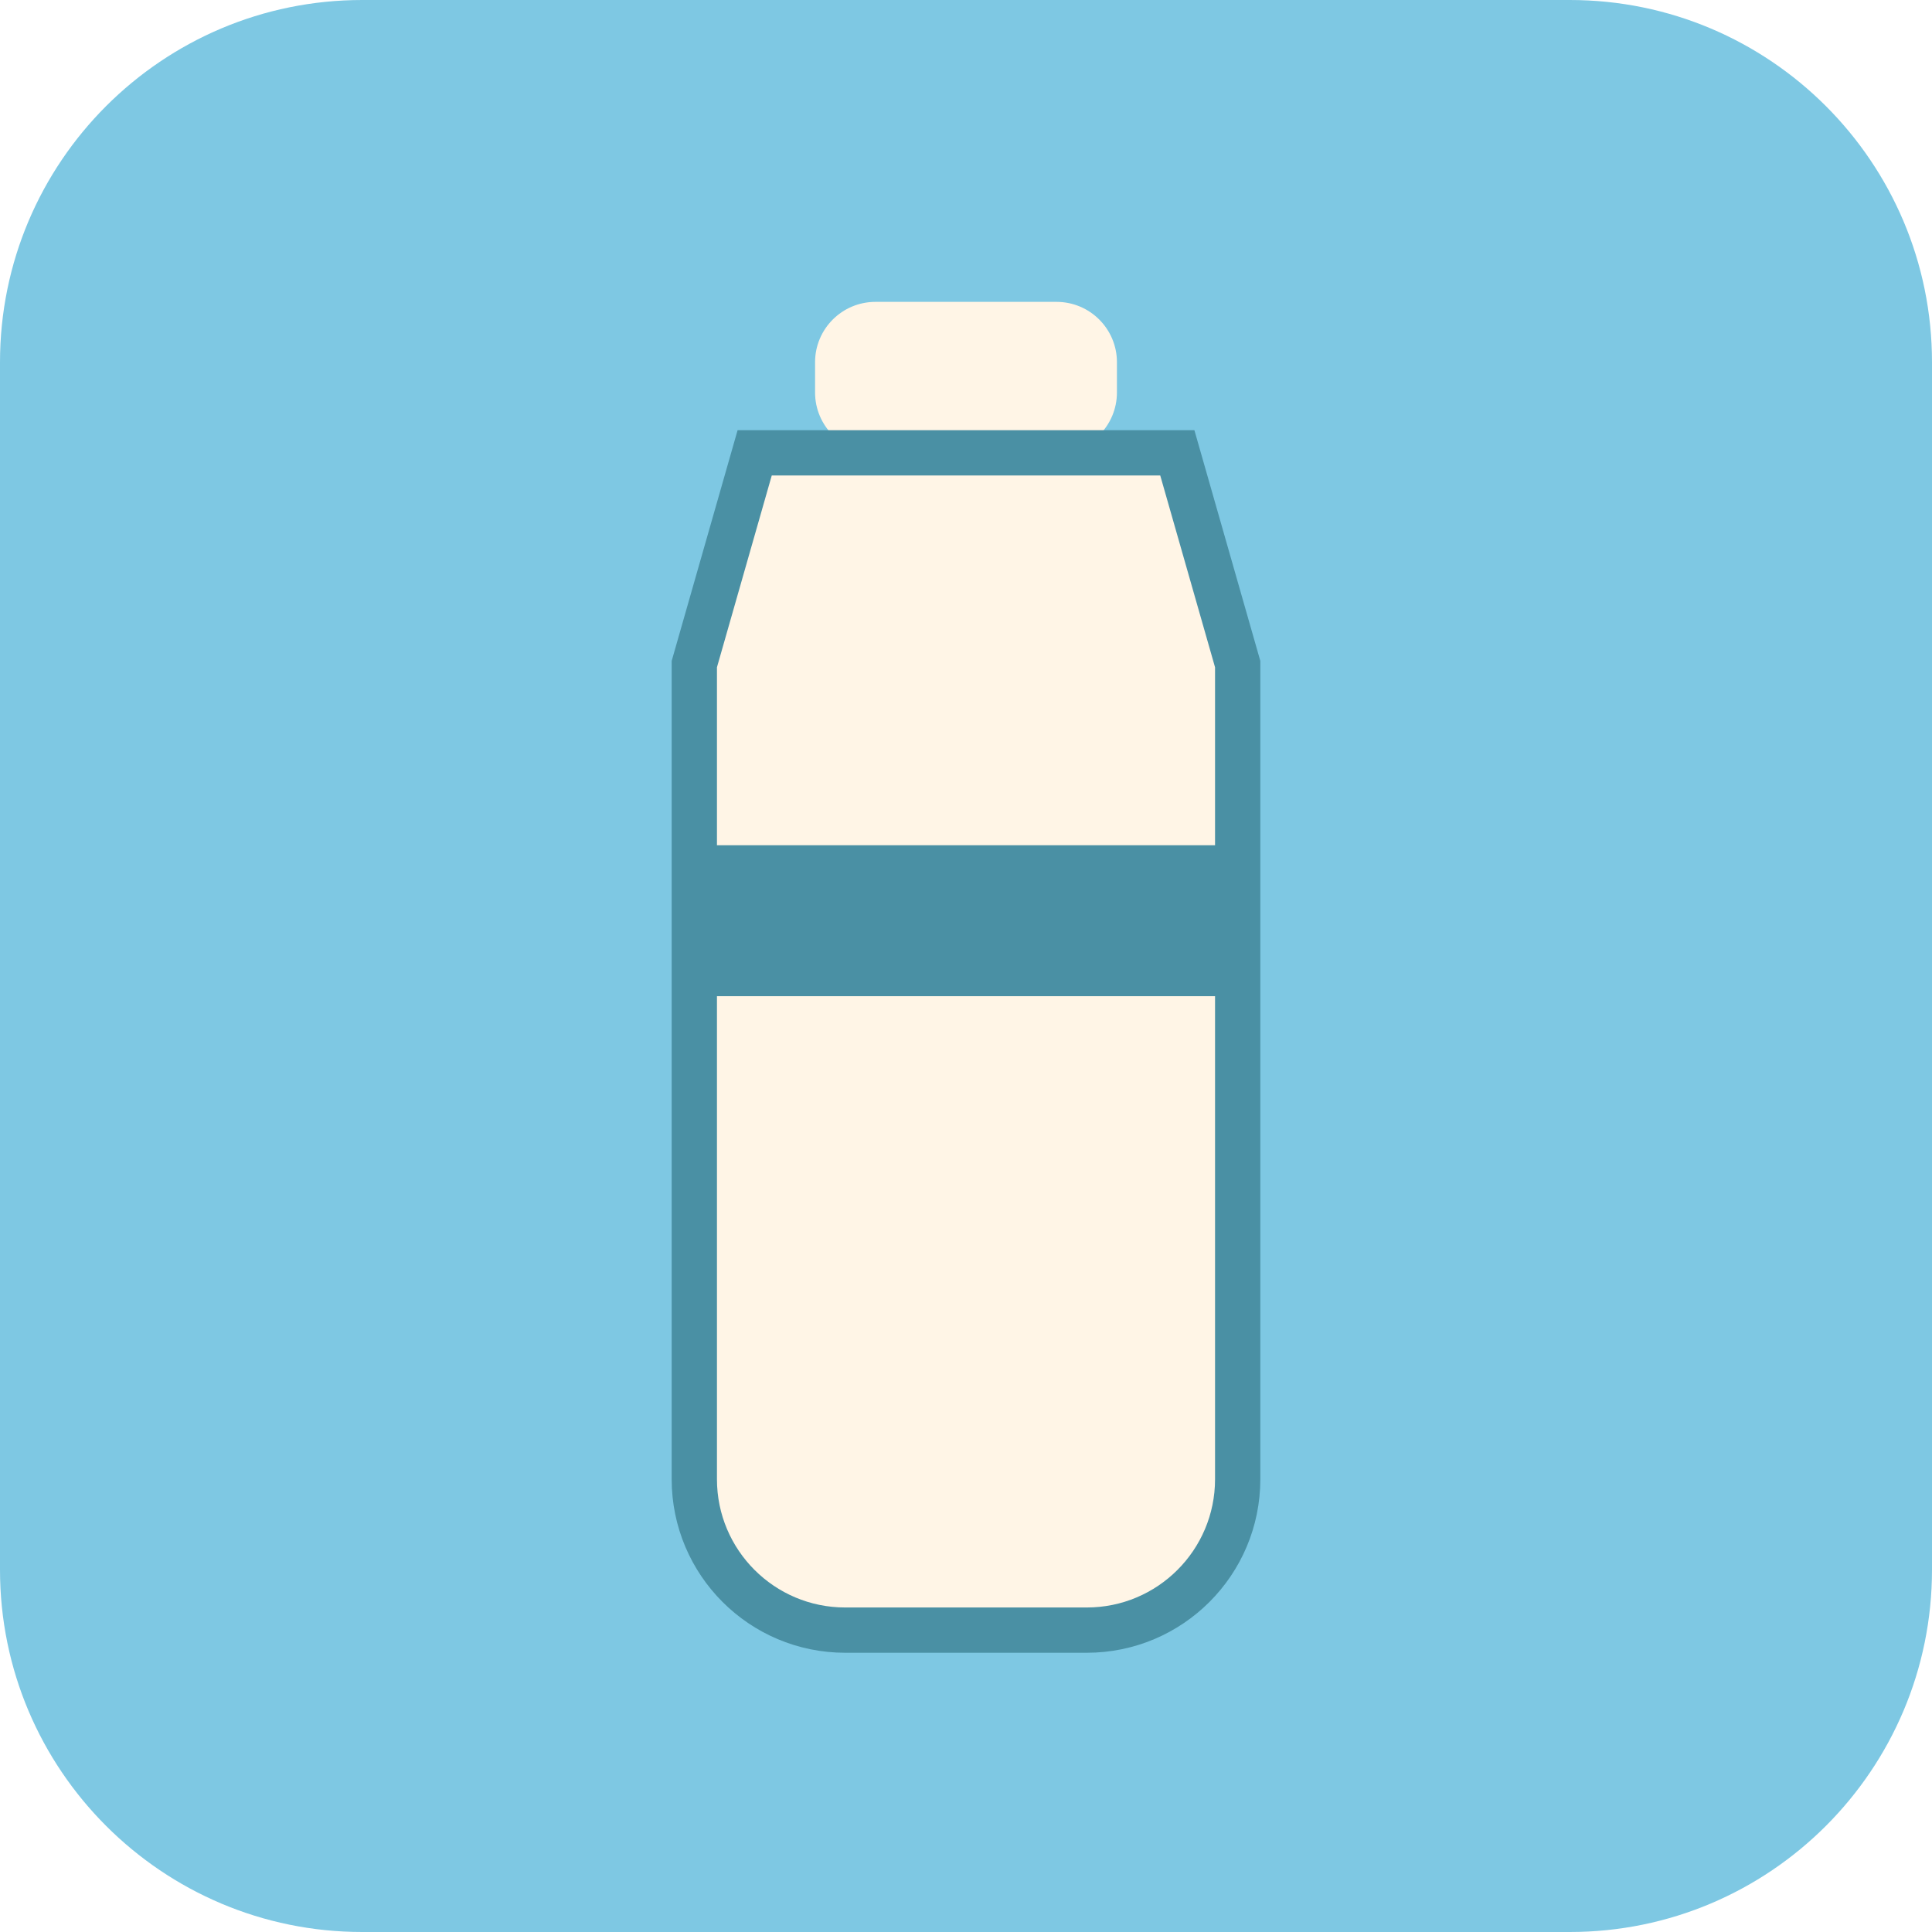
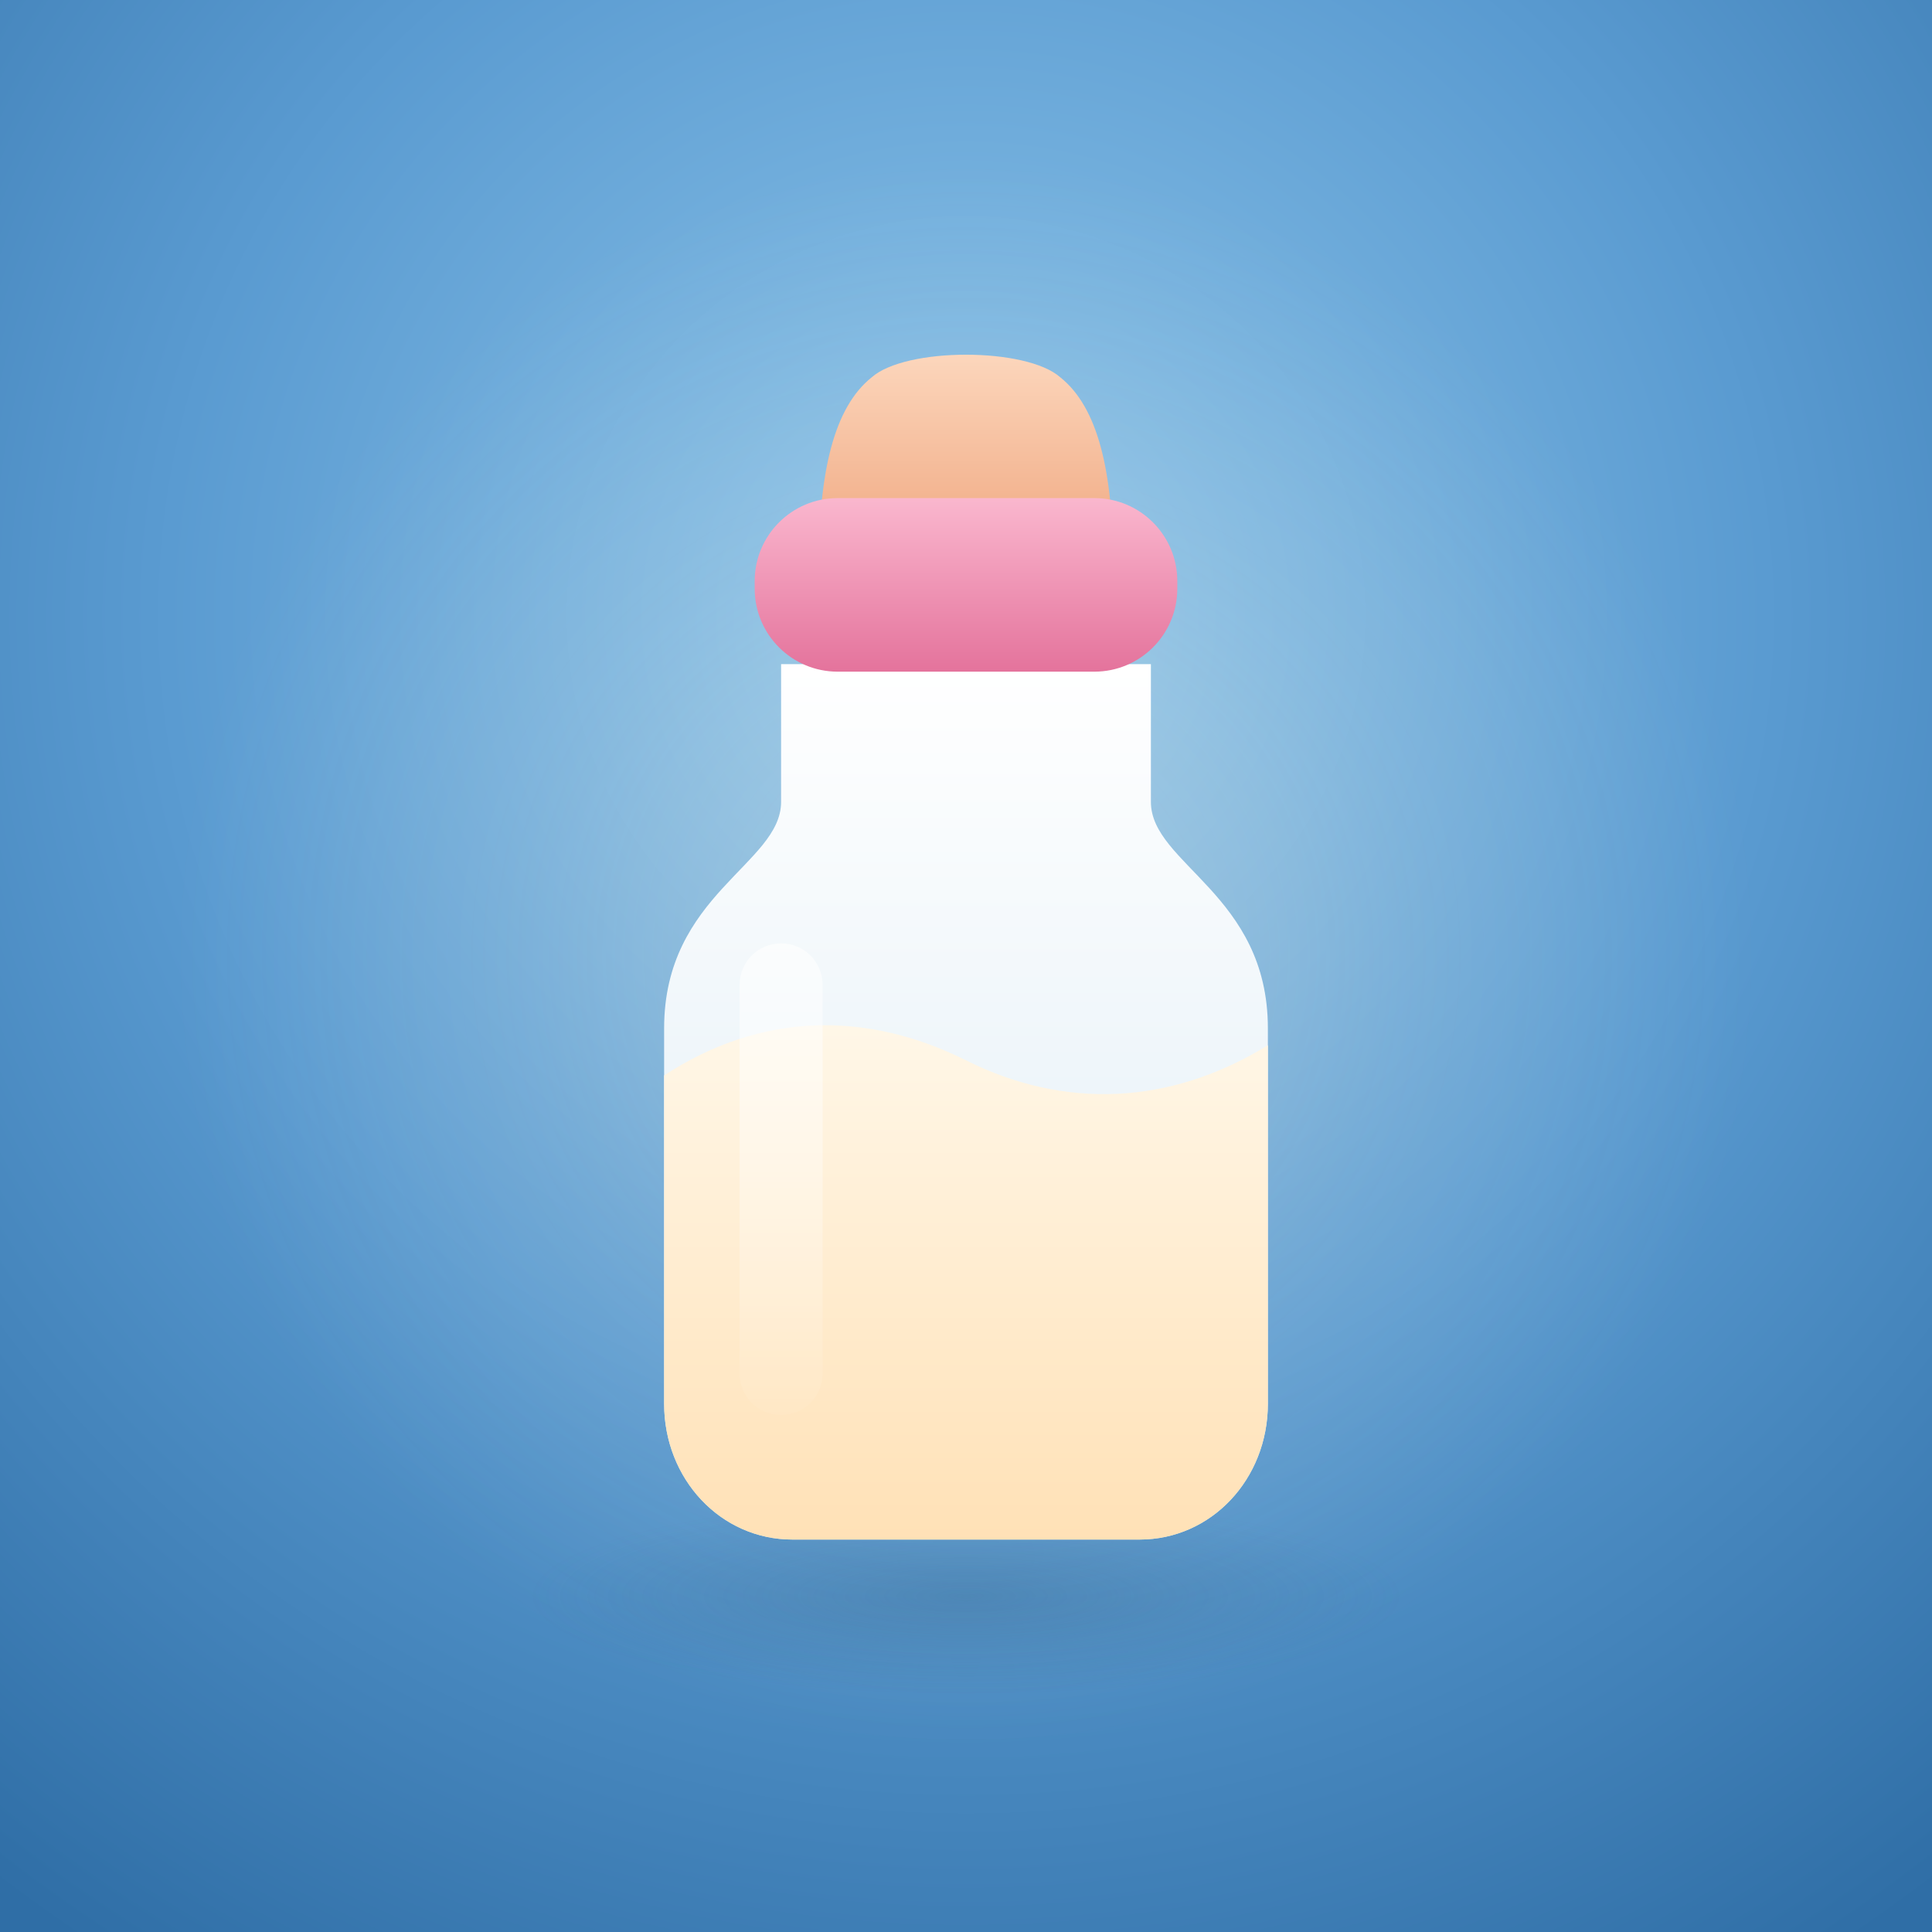
- <svg xmlns="http://www.w3.org/2000/svg" width="128" height="128" viewBox="0 0 128 128">
-   <rect width="128" height="128" rx="24" fill="#7ec8e3" />
-   <rect x="54" y="20" width="20" height="10" rx="4" fill="#fff5e6" />
-   <path d="M50 30h28l4 14v54a10 10 0 0 1-10 10H56a10 10 0 0 1-10-10V44z" fill="#fff5e6" stroke="#4a90a4" stroke-width="3" />
-   <rect x="46" y="56" width="36" height="10" fill="#4a90a4" />
+ <svg xmlns="http://www.w3.org/2000/svg" width="1024" height="1024" viewBox="0 0 1024 1024">
+   <defs>
+     <radialGradient id="field" cx="0.5" cy="0.32" r="0.82">
+       <stop offset="0.0" stop-color="#8FC6EA" stop-opacity="1.0" />
+       <stop offset="0.5" stop-color="#5A9BD1" stop-opacity="1.0" />
+       <stop offset="1.0" stop-color="#2F6EA6" stop-opacity="1.0" />
+     </radialGradient>
+     <radialGradient id="halo" cx="0.5" cy="0.5" r="0.5">
+       <stop offset="0.0" stop-color="#FFF4E0" stop-opacity="0.3" />
+       <stop offset="0.55" stop-color="#FFF4E0" stop-opacity="0.12" />
+       <stop offset="1.0" stop-color="#FFF4E0" stop-opacity="0.0" />
+     </radialGradient>
+     <radialGradient id="ground" cx="0.5" cy="0.5" r="0.5">
+       <stop offset="0.0" stop-color="#2E5C82" stop-opacity="0.26" />
+       <stop offset="0.6" stop-color="#2E5C82" stop-opacity="0.1" />
+       <stop offset="1.0" stop-color="#2E5C82" stop-opacity="0.0" />
+     </radialGradient>
+     <linearGradient id="glass" x1="0" y1="0" x2="0" y2="1">
+       <stop offset="0.0" stop-color="#FFFFFF" stop-opacity="1.0" />
+       <stop offset="1.0" stop-color="#DCEBF4" stop-opacity="1.0" />
+     </linearGradient>
+     <linearGradient id="milk" x1="0" y1="0" x2="0" y2="1">
+       <stop offset="0.0" stop-color="#FFF7E8" stop-opacity="1.0" />
+       <stop offset="1.0" stop-color="#FFE1B6" stop-opacity="1.0" />
+     </linearGradient>
+     <linearGradient id="collar" x1="0" y1="0" x2="0" y2="1">
+       <stop offset="0.0" stop-color="#FAB7CE" stop-opacity="1.0" />
+       <stop offset="1.0" stop-color="#E4739C" stop-opacity="1.0" />
+     </linearGradient>
+     <linearGradient id="teat" x1="0" y1="0" x2="0" y2="1">
+       <stop offset="0.0" stop-color="#FCD6BC" stop-opacity="1.0" />
+       <stop offset="1.0" stop-color="#EFA57D" stop-opacity="1.0" />
+     </linearGradient>
+     <linearGradient id="shine" x1="0" y1="0" x2="0" y2="1">
+       <stop offset="0.0" stop-color="#FFFFFF" stop-opacity="0.62" />
+       <stop offset="1.0" stop-color="#FFFFFF" stop-opacity="0.04" />
+     </linearGradient>
+   </defs>
+   <rect width="1024" height="1024" fill="url(#field)" />
+   <circle cx="512" cy="506" r="420" fill="url(#halo)" />
+   <ellipse cx="512" cy="846" rx="232" ry="52" fill="url(#ground)" />
+   <path d="M414 352 L414 425 C414 458 352 474 352 545 L352 744 C352 784 382 816 420 816 L604 816 C642 816 672 784 672 744 L672 545 C672 474 610 458 610 425 L610 352 Z" fill="url(#glass)" />
+   <path d="M352 570 C404 536 460 536 512 562 C564 588 620 586 672 554 L672 744 C672 784 642 816 604 816 L420 816 C382 816 352 784 352 744 Z" fill="url(#milk)" />
+   <rect x="392" y="500" width="44" height="250" rx="22" fill="url(#shine)" />
+   <path d="M434 300 C434 250 442 216 462 200 C480 184 544 184 562 200 C582 216 590 250 590 300 Z" fill="url(#teat)" />
+   <rect x="400" y="264" width="224" height="92" rx="44" fill="url(#collar)" />
</svg>
